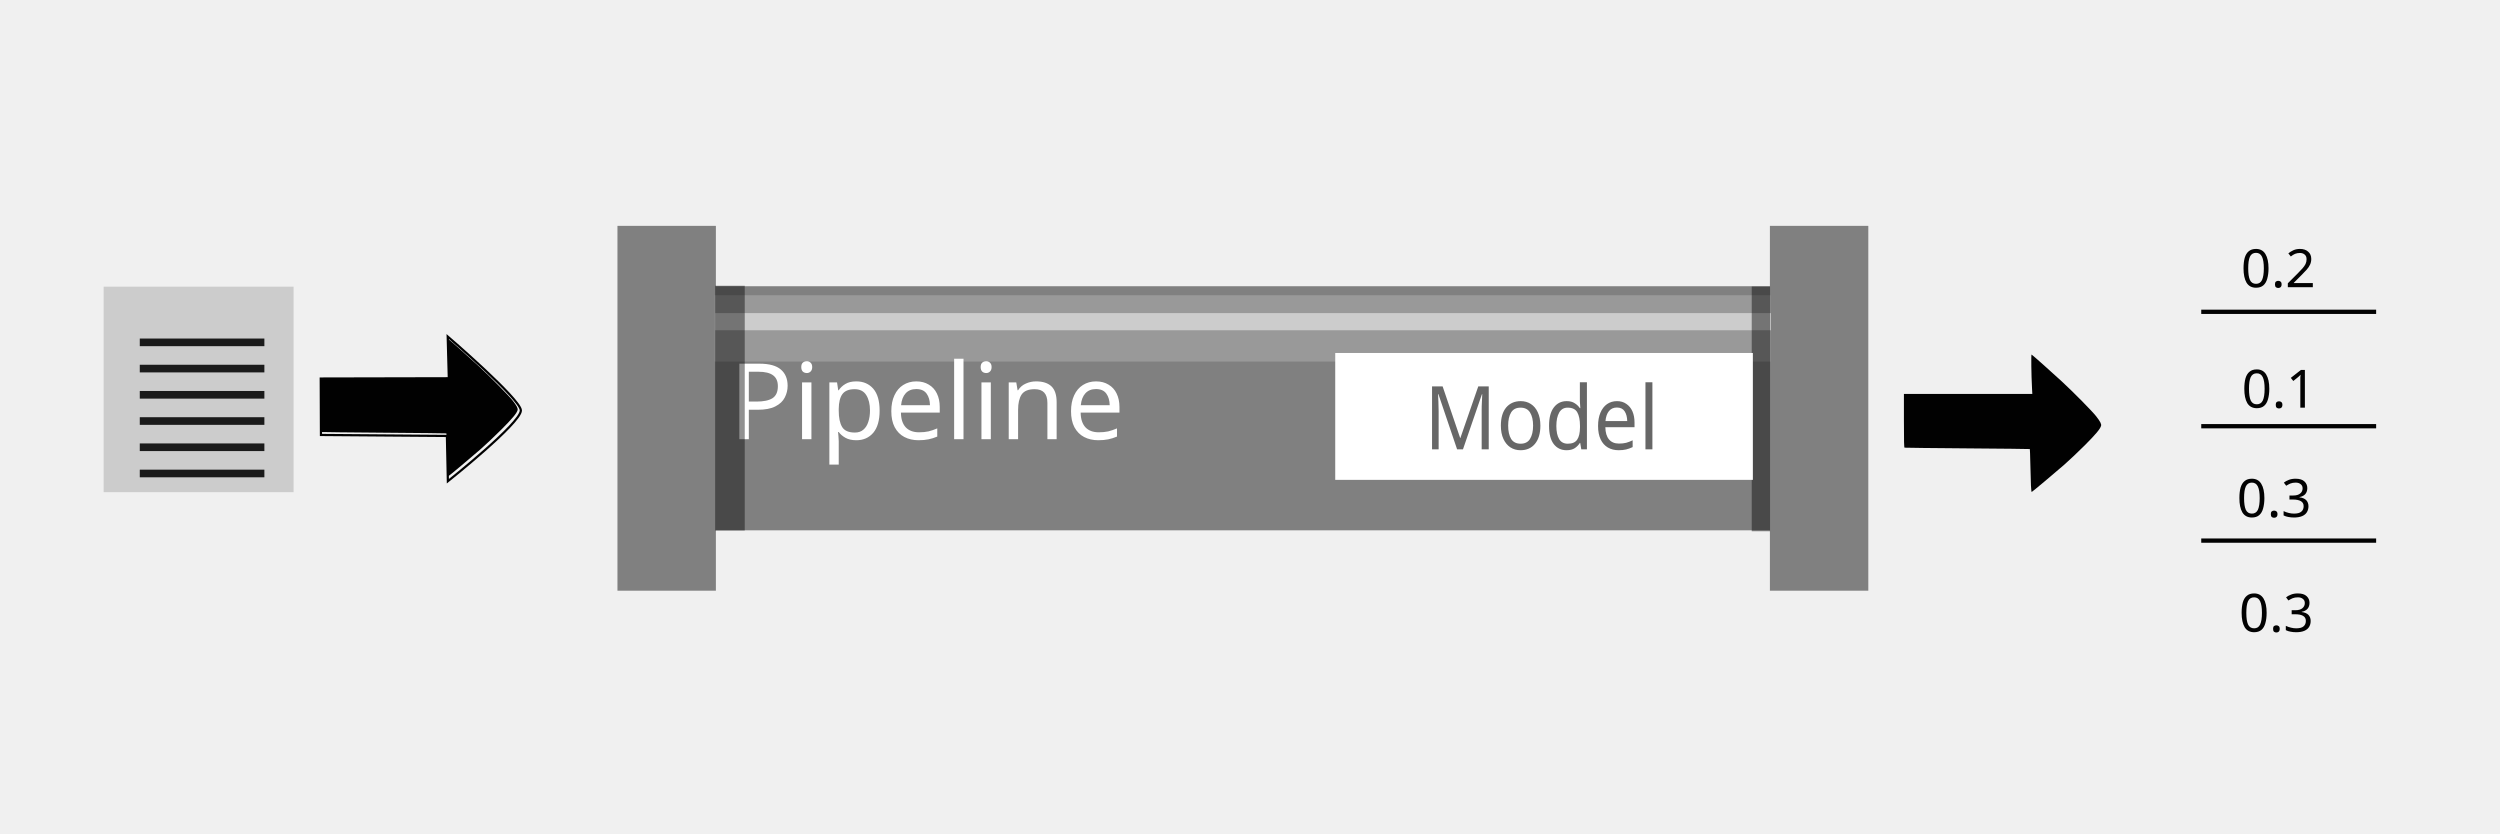
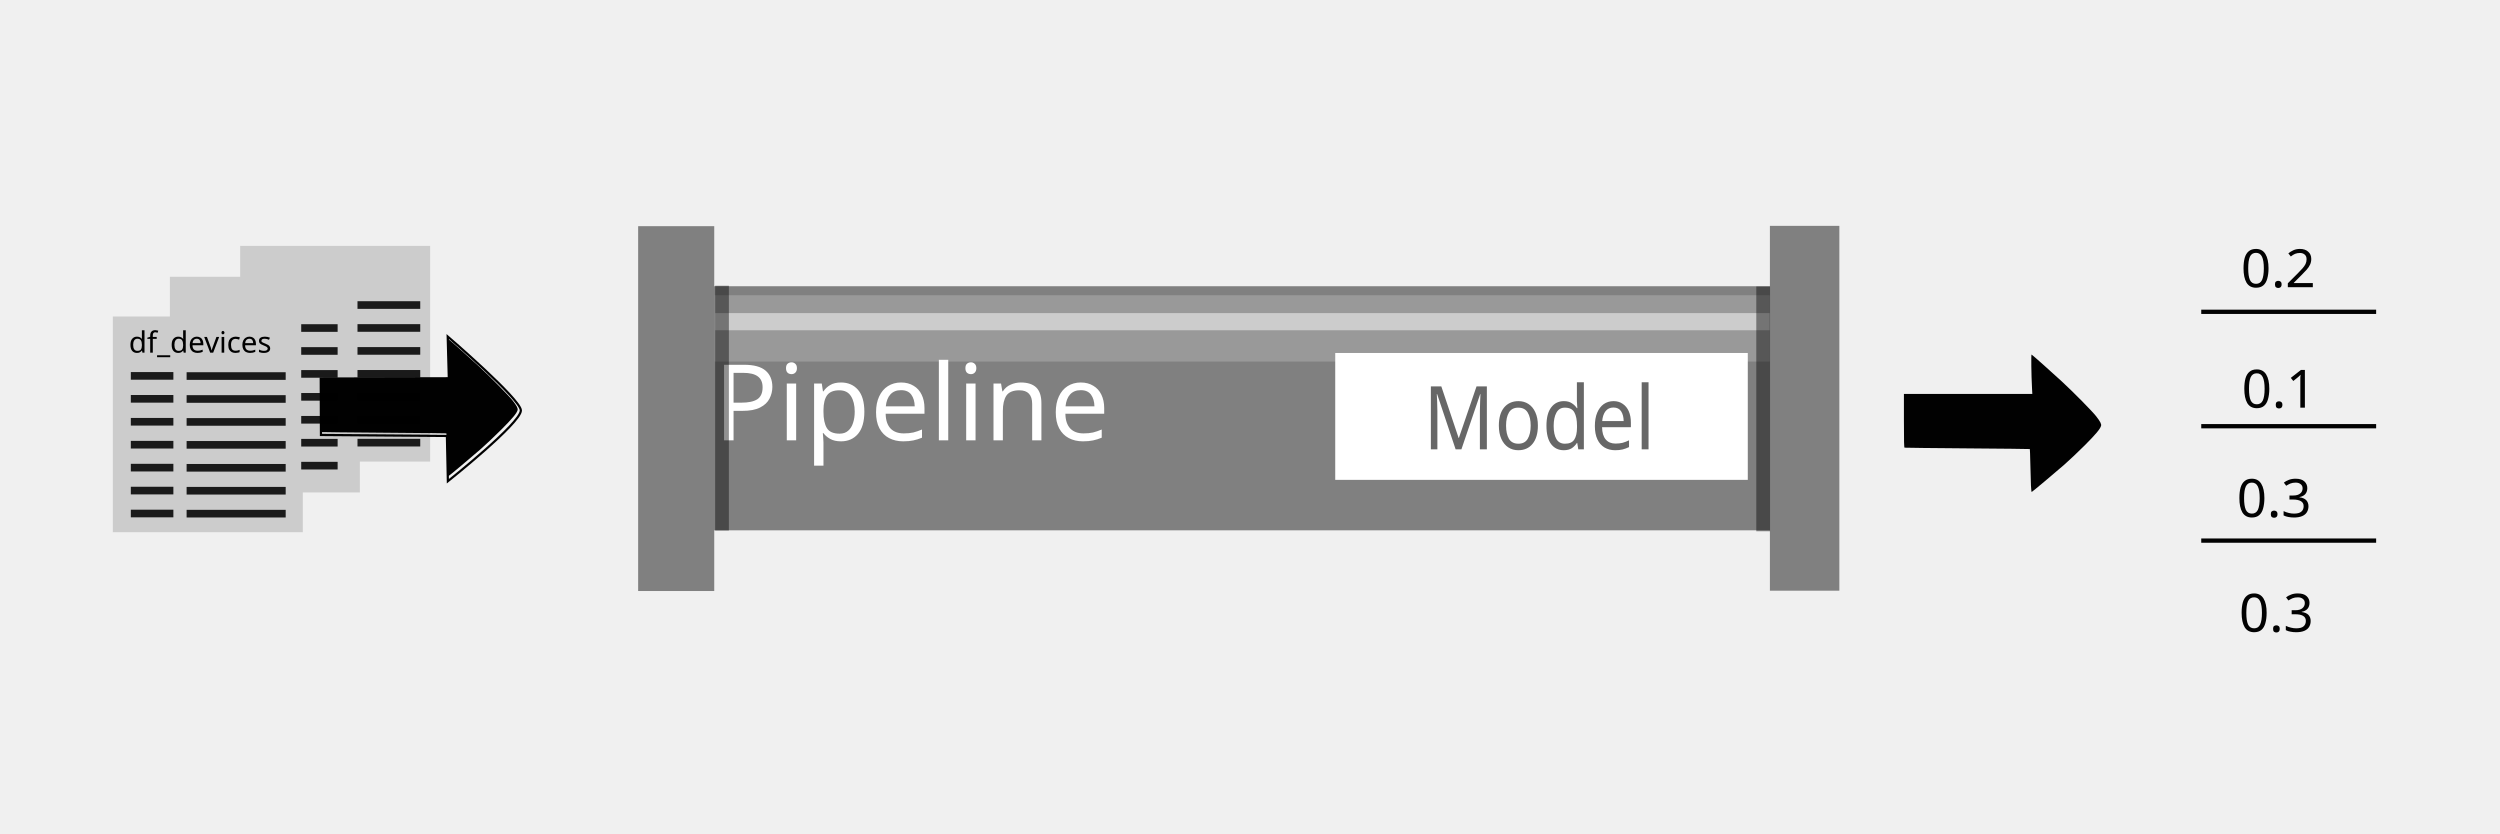
<svg xmlns="http://www.w3.org/2000/svg" width="300mm" height="100mm" viewBox="0 0 300 100" version="1.1" id="svg16">
  <defs id="defs10" />
  <g id="layer1">
+     <rect style="fill:#cccccc;stroke-width:0.271" id="rect20-6" width="22.796" height="25.884" x="20.387" y="33.211" />
+     <rect style="fill:#cccccc;stroke-width:0.271" id="rect20-0" width="22.796" height="25.884" x="28.821" y="29.506" />
    <rect style="fill:#808080;stroke-width:0.229" id="rect18" width="127.278" height="29.29" x="85.491" y="34.349" />
-     <rect style="fill:#cccccc;stroke-width:0.265" id="rect20" width="22.796" height="24.658" x="12.435" y="34.401" />
-     <rect style="fill:#1a1a1a;stroke-width:0.159" id="rect29" width="14.953" height="0.917" x="16.773" y="40.624" />
-     <rect style="fill:#1a1a1a;stroke-width:0.159" id="rect29-3" width="14.953" height="0.917" x="16.773" y="43.771" />
-     <rect style="fill:#1a1a1a;stroke-width:0.159" id="rect29-6" width="14.953" height="0.917" x="16.773" y="46.918" />
-     <rect style="fill:#1a1a1a;stroke-width:0.159" id="rect29-7" width="14.953" height="0.917" x="16.773" y="50.065" />
-     <rect style="fill:#1a1a1a;stroke-width:0.159" id="rect29-5" width="14.953" height="0.917" x="16.773" y="53.212" />
-     <rect style="fill:#1a1a1a;stroke-width:0.159" id="rect29-35" width="14.953" height="0.917" x="16.773" y="56.359" />
-     <rect style="fill:#808080;stroke-width:0.265" id="rect87" width="11.81" height="43.781" x="74.095" y="27.103" />
-     <rect style="fill:#808080;stroke-width:0.265" id="rect87-6" width="11.81" height="43.781" x="212.388" y="27.103" />
+     <rect style="fill:#cccccc;stroke-width:0.271" id="rect20" width="22.796" height="25.884" x="13.54" y="37.98" />
+     <rect style="fill:#1a1a1a;stroke-width:0.142" id="rect29-35" width="11.889" height="0.917" x="22.393" y="61.181" />
+     <rect style="fill:#808080;stroke-width:0.233" id="rect87" width="9.131" height="43.781" x="76.578" y="27.141" />
+     <rect style="fill:#808080;stroke-width:0.222" id="rect87-6" width="8.334" height="43.781" x="212.388" y="27.103" />
+     <rect style="fill:#1a1a1a;stroke-width:0.093" id="rect29-35-3" width="5.106" height="0.917" x="15.699" y="61.163" />
+     <rect style="fill:#1a1a1a;stroke-width:0.093" id="rect29-35-3-6" width="5.106" height="0.917" x="15.699" y="58.411" />
+     <rect style="fill:#1a1a1a;stroke-width:0.093" id="rect29-35-3-7" width="5.106" height="0.917" x="15.699" y="55.658" />
+     <rect style="fill:#1a1a1a;stroke-width:0.093" id="rect29-35-3-5" width="5.106" height="0.917" x="15.699" y="52.906" />
+     <rect style="fill:#1a1a1a;stroke-width:0.093" id="rect29-35-3-3" width="5.106" height="0.917" x="15.699" y="50.153" />
+     <rect style="fill:#1a1a1a;stroke-width:0.093" id="rect29-35-3-56" width="5.106" height="0.917" x="15.699" y="47.401" />
+     <rect style="fill:#1a1a1a;stroke-width:0.093" id="rect29-35-3-2" width="5.106" height="0.917" x="15.699" y="44.649" />
+     <rect style="fill:#1a1a1a;stroke-width:0.142" id="rect29-35-9" width="11.889" height="0.917" x="22.393" y="58.429" />
+     <rect style="fill:#1a1a1a;stroke-width:0.142" id="rect29-35-1" width="11.889" height="0.917" x="22.393" y="52.924" />
+     <rect style="fill:#1a1a1a;stroke-width:0.142" id="rect29-35-2" width="11.889" height="0.917" x="22.393" y="47.419" />
+     <rect style="fill:#1a1a1a;stroke-width:0.142" id="rect29-35-7" width="11.889" height="0.917" x="22.393" y="44.667" />
+     <rect style="fill:#1a1a1a;stroke-width:0.142" id="rect29-35-0" width="11.889" height="0.917" x="22.393" y="50.172" />
+     <rect style="fill:#1a1a1a;stroke-width:0.142" id="rect29-35-93" width="11.889" height="0.917" x="22.393" y="55.677" />
+     <text xml:space="preserve" style="font-style:normal;font-weight:normal;font-size:3.528px;line-height:1.25;font-family:sans-serif;fill:#000000;fill-opacity:1;stroke:none;stroke-width:0.265" x="15.465" y="42.322" id="text3479">
+       <tspan id="tspan3477" x="15.465" y="42.322" style="font-size:3.528px;stroke-width:0.265">df_devices</tspan>
+     </text>
+     <rect style="fill:#1a1a1a;stroke-width:0.086" id="rect29-35-6" width="4.369" height="0.917" x="36.146" y="55.42" />
+     <rect style="fill:#1a1a1a;stroke-width:0.086" id="rect29-35-9-2" width="4.369" height="0.917" x="36.146" y="52.667" />
+     <rect style="fill:#1a1a1a;stroke-width:0.086" id="rect29-35-1-6" width="4.369" height="0.917" x="36.146" y="47.163" />
+     <rect style="fill:#1a1a1a;stroke-width:0.086" id="rect29-35-2-1" width="4.369" height="0.917" x="36.146" y="41.658" />
+     <rect style="fill:#1a1a1a;stroke-width:0.086" id="rect29-35-7-8" width="4.369" height="0.917" x="36.146" y="38.905" />
+     <rect style="fill:#1a1a1a;stroke-width:0.086" id="rect29-35-0-7" width="4.369" height="0.917" x="36.146" y="44.41" />
+     <rect style="fill:#1a1a1a;stroke-width:0.086" id="rect29-35-93-9" width="4.369" height="0.917" x="36.146" y="49.915" />
+     <rect style="fill:#1a1a1a;stroke-width:0.113" id="rect29-35-20" width="7.53" height="0.917" x="42.899" y="52.66" />
+     <rect style="fill:#1a1a1a;stroke-width:0.113" id="rect29-35-9-23" width="7.53" height="0.917" x="42.899" y="49.908" />
+     <rect style="fill:#1a1a1a;stroke-width:0.113" id="rect29-35-1-7" width="7.53" height="0.917" x="42.899" y="44.403" />
+     <rect style="fill:#1a1a1a;stroke-width:0.113" id="rect29-35-2-5" width="7.53" height="0.917" x="42.899" y="38.898" />
+     <rect style="fill:#1a1a1a;stroke-width:0.113" id="rect29-35-7-9" width="7.53" height="0.917" x="42.899" y="36.146" />
+     <rect style="fill:#1a1a1a;stroke-width:0.113" id="rect29-35-0-2" width="7.53" height="0.917" x="42.899" y="41.651" />
+     <rect style="fill:#1a1a1a;stroke-width:0.113" id="rect29-35-93-2" width="7.53" height="0.917" x="42.899" y="47.156" />
  </g>
  <g id="layer2" style="opacity:0.996">
    <path style="fill:none;stroke:#000000;stroke-width:0.265px;stroke-linecap:butt;stroke-linejoin:miter;stroke-opacity:1" d="m 38.49,45.425 15.37,-0.033 -0.135,-5.009 c 0,0 8.778,7.539 8.779,8.872 0.001,1.52 -8.76,8.492 -8.76,8.492 l -0.115,-5.433 -15.114,-0.118 z" id="path121" />
    <path style="fill:#000000;stroke-width:0.062" d="m 53.697,56.41 c -0.02,-0.422 -0.052,-1.579 -0.073,-2.572 -0.02,-0.993 -0.048,-1.817 -0.061,-1.831 -0.014,-0.014 -3.384,-0.051 -7.49,-0.082 -4.106,-0.032 -7.5,-0.069 -7.543,-0.084 -0.061,-0.021 -0.078,-0.724 -0.078,-3.238 v -3.211 h 7.704 7.704 l -0.037,-0.701 c -0.084,-1.577 -0.117,-4.051 -0.054,-4.027 0.079,0.029 2.409,2.101 3.628,3.226 1.383,1.277 3.663,3.589 4.125,4.184 0.491,0.631 0.643,0.924 0.59,1.136 -0.094,0.375 -0.638,1.026 -1.968,2.356 -0.774,0.773 -1.883,1.822 -2.466,2.331 -1.16,1.013 -3.808,3.232 -3.892,3.261 -0.029,0.01 -0.069,-0.326 -0.088,-0.748 z" id="path123" />
    <path style="fill:#000000;stroke-width:0.062" d="m 243.715,58.29 c -0.02,-0.422 -0.052,-1.579 -0.073,-2.572 -0.02,-0.993 -0.048,-1.817 -0.061,-1.831 -0.014,-0.014 -3.384,-0.051 -7.49,-0.082 -4.106,-0.032 -7.5,-0.069 -7.543,-0.084 -0.061,-0.021 -0.078,-0.724 -0.078,-3.238 v -3.211 h 7.704 7.704 l -0.037,-0.701 c -0.084,-1.577 -0.117,-4.051 -0.054,-4.027 0.079,0.029 2.409,2.101 3.628,3.226 1.383,1.277 3.663,3.589 4.125,4.184 0.491,0.631 0.643,0.924 0.59,1.136 -0.094,0.375 -0.638,1.026 -1.968,2.356 -0.774,0.773 -1.883,1.822 -2.466,2.331 -1.16,1.013 -3.808,3.232 -3.892,3.261 -0.029,0.01 -0.069,-0.326 -0.088,-0.748 z" id="path123-4" />
    <rect style="opacity:0.996;fill:#000000;stroke-width:0.18" id="rect145-1" width="20.988" height="0.514" x="264.149" y="37.16" />
    <rect style="opacity:0.996;fill:#000000;stroke-width:0.18" id="rect145-0" width="20.988" height="0.514" x="264.149" y="50.888" />
    <rect style="opacity:0.996;fill:#000000;stroke-width:0.18" id="rect145-6" width="20.988" height="0.514" x="264.149" y="64.616" />
    <text xml:space="preserve" style="font-style:normal;font-weight:normal;font-size:6.35px;line-height:1.25;font-family:sans-serif;opacity:0.996;fill:#000000;fill-opacity:1;stroke:none;stroke-width:0.265" x="268.91" y="34.465" id="text268-9">
      <tspan id="tspan266-4" x="268.91" y="34.465" style="font-size:6.35px;stroke-width:0.265">0.2</tspan>
    </text>
    <text xml:space="preserve" style="font-style:normal;font-weight:normal;font-size:6.35px;line-height:1.25;font-family:sans-serif;opacity:0.996;fill:#000000;fill-opacity:1;stroke:none;stroke-width:0.265" x="269.004" y="48.922" id="text268-90">
      <tspan id="tspan266-9" x="269.004" y="48.922" style="font-size:6.35px;stroke-width:0.265">0.1</tspan>
    </text>
    <text xml:space="preserve" style="font-style:normal;font-weight:normal;font-size:6.35px;line-height:1.25;font-family:sans-serif;opacity:0.996;fill:#000000;fill-opacity:1;stroke:none;stroke-width:0.265" x="268.413" y="62.039" id="text268-1">
      <tspan id="tspan266-7" x="268.413" y="62.039" style="font-size:6.35px;stroke-width:0.265">0.3</tspan>
    </text>
    <text xml:space="preserve" style="font-style:normal;font-weight:normal;font-size:6.35px;line-height:1.25;font-family:sans-serif;opacity:0.996;fill:#000000;fill-opacity:1;stroke:none;stroke-width:0.265" x="268.685" y="75.802" id="text268-7">
      <tspan id="tspan266-1" x="268.685" y="75.802" style="font-size:6.35px;stroke-width:0.265">0.3</tspan>
    </text>
-     <rect style="fill:#999999;stroke-width:0.33" id="rect350" width="126.676" height="7.954" x="85.774" y="35.431" />
-     <text xml:space="preserve" style="font-style:normal;font-weight:normal;font-size:12.7px;line-height:1.25;font-family:sans-serif;fill:#000000;fill-opacity:1;stroke:none;stroke-width:0.265" x="87.485" y="52.705" id="text337">
-       <tspan id="tspan335" x="87.485" y="52.705" style="font-style:normal;font-variant:normal;font-weight:normal;font-stretch:normal;font-size:12.7px;font-family:'SauceCodePro Nerd Font';-inkscape-font-specification:'SauceCodePro Nerd Font';fill:#ffffff;stroke-width:0.265">Pipeline</tspan>
+     <rect style="fill:#999999;stroke-width:0.33" id="rect350" width="126.601" height="7.954" x="85.774" y="35.431" />
+     <text xml:space="preserve" style="font-style:normal;font-weight:normal;font-size:12.7px;line-height:1.25;font-family:sans-serif;fill:#000000;fill-opacity:1;stroke:none;stroke-width:0.265" x="85.651" y="52.835" id="text337">
+       <tspan id="tspan335" x="85.651" y="52.835" style="font-style:normal;font-variant:normal;font-weight:normal;font-stretch:normal;font-size:12.7px;font-family:'SauceCodePro Nerd Font';-inkscape-font-specification:'SauceCodePro Nerd Font';fill:#ffffff;stroke-width:0.265">Pipeline</tspan>
    </text>
-     <rect style="opacity:0.996;fill:#cccccc;stroke-width:0.168" id="rect350-7" width="126.676" height="2.057" x="85.825" y="37.572" />
+     <rect style="opacity:0.996;fill:#cccccc;stroke-width:0.168" id="rect350-7" width="126.528" height="2.057" x="85.825" y="37.572" />
  </g>
  <g id="layer3" style="opacity:0.43">
-     <rect style="opacity:0.996;fill:#000000;stroke-width:0.431" id="rect370" width="3.552" height="29.373" x="85.818" y="34.288" />
-     <rect style="opacity:0.996;fill:#000000;stroke-width:0.339" id="rect370-2" width="2.198" height="29.373" x="210.207" y="34.381" />
+     <rect style="opacity:0.996;fill:#000000;stroke-width:0.293" id="rect370" width="1.647" height="29.373" x="85.818" y="34.288" />
+     <rect style="opacity:0.996;fill:#000000;stroke-width:0.293" id="rect370-2" width="1.65" height="29.373" x="210.755" y="34.381" />
  </g>
  <g id="layer4">
-     <g id="g368" transform="matrix(0.9031535,0,0,1,13.25396,1.346847)" style="opacity:0.996">
+     <g id="g368" transform="matrix(0.8921717,0,0,1,15.04109,1.346847)" style="opacity:0.996">
      <rect style="fill:#ffffff;stroke-width:0.218" id="rect339" width="55.49" height="15.226" x="162.734" y="41.011" />
      <text xml:space="preserve" style="font-style:normal;font-weight:normal;font-size:10.583px;line-height:1.25;font-family:sans-serif;fill:#000000;fill-opacity:1;stroke:none;stroke-width:0.265" x="174.568" y="52.57" id="text343">
        <tspan id="tspan341" x="174.568" y="52.57" style="fill:#666666;stroke-width:0.265">Model</tspan>
      </text>
    </g>
  </g>
  <g id="layer5" style="display:inline;opacity:0.615" />
</svg>
